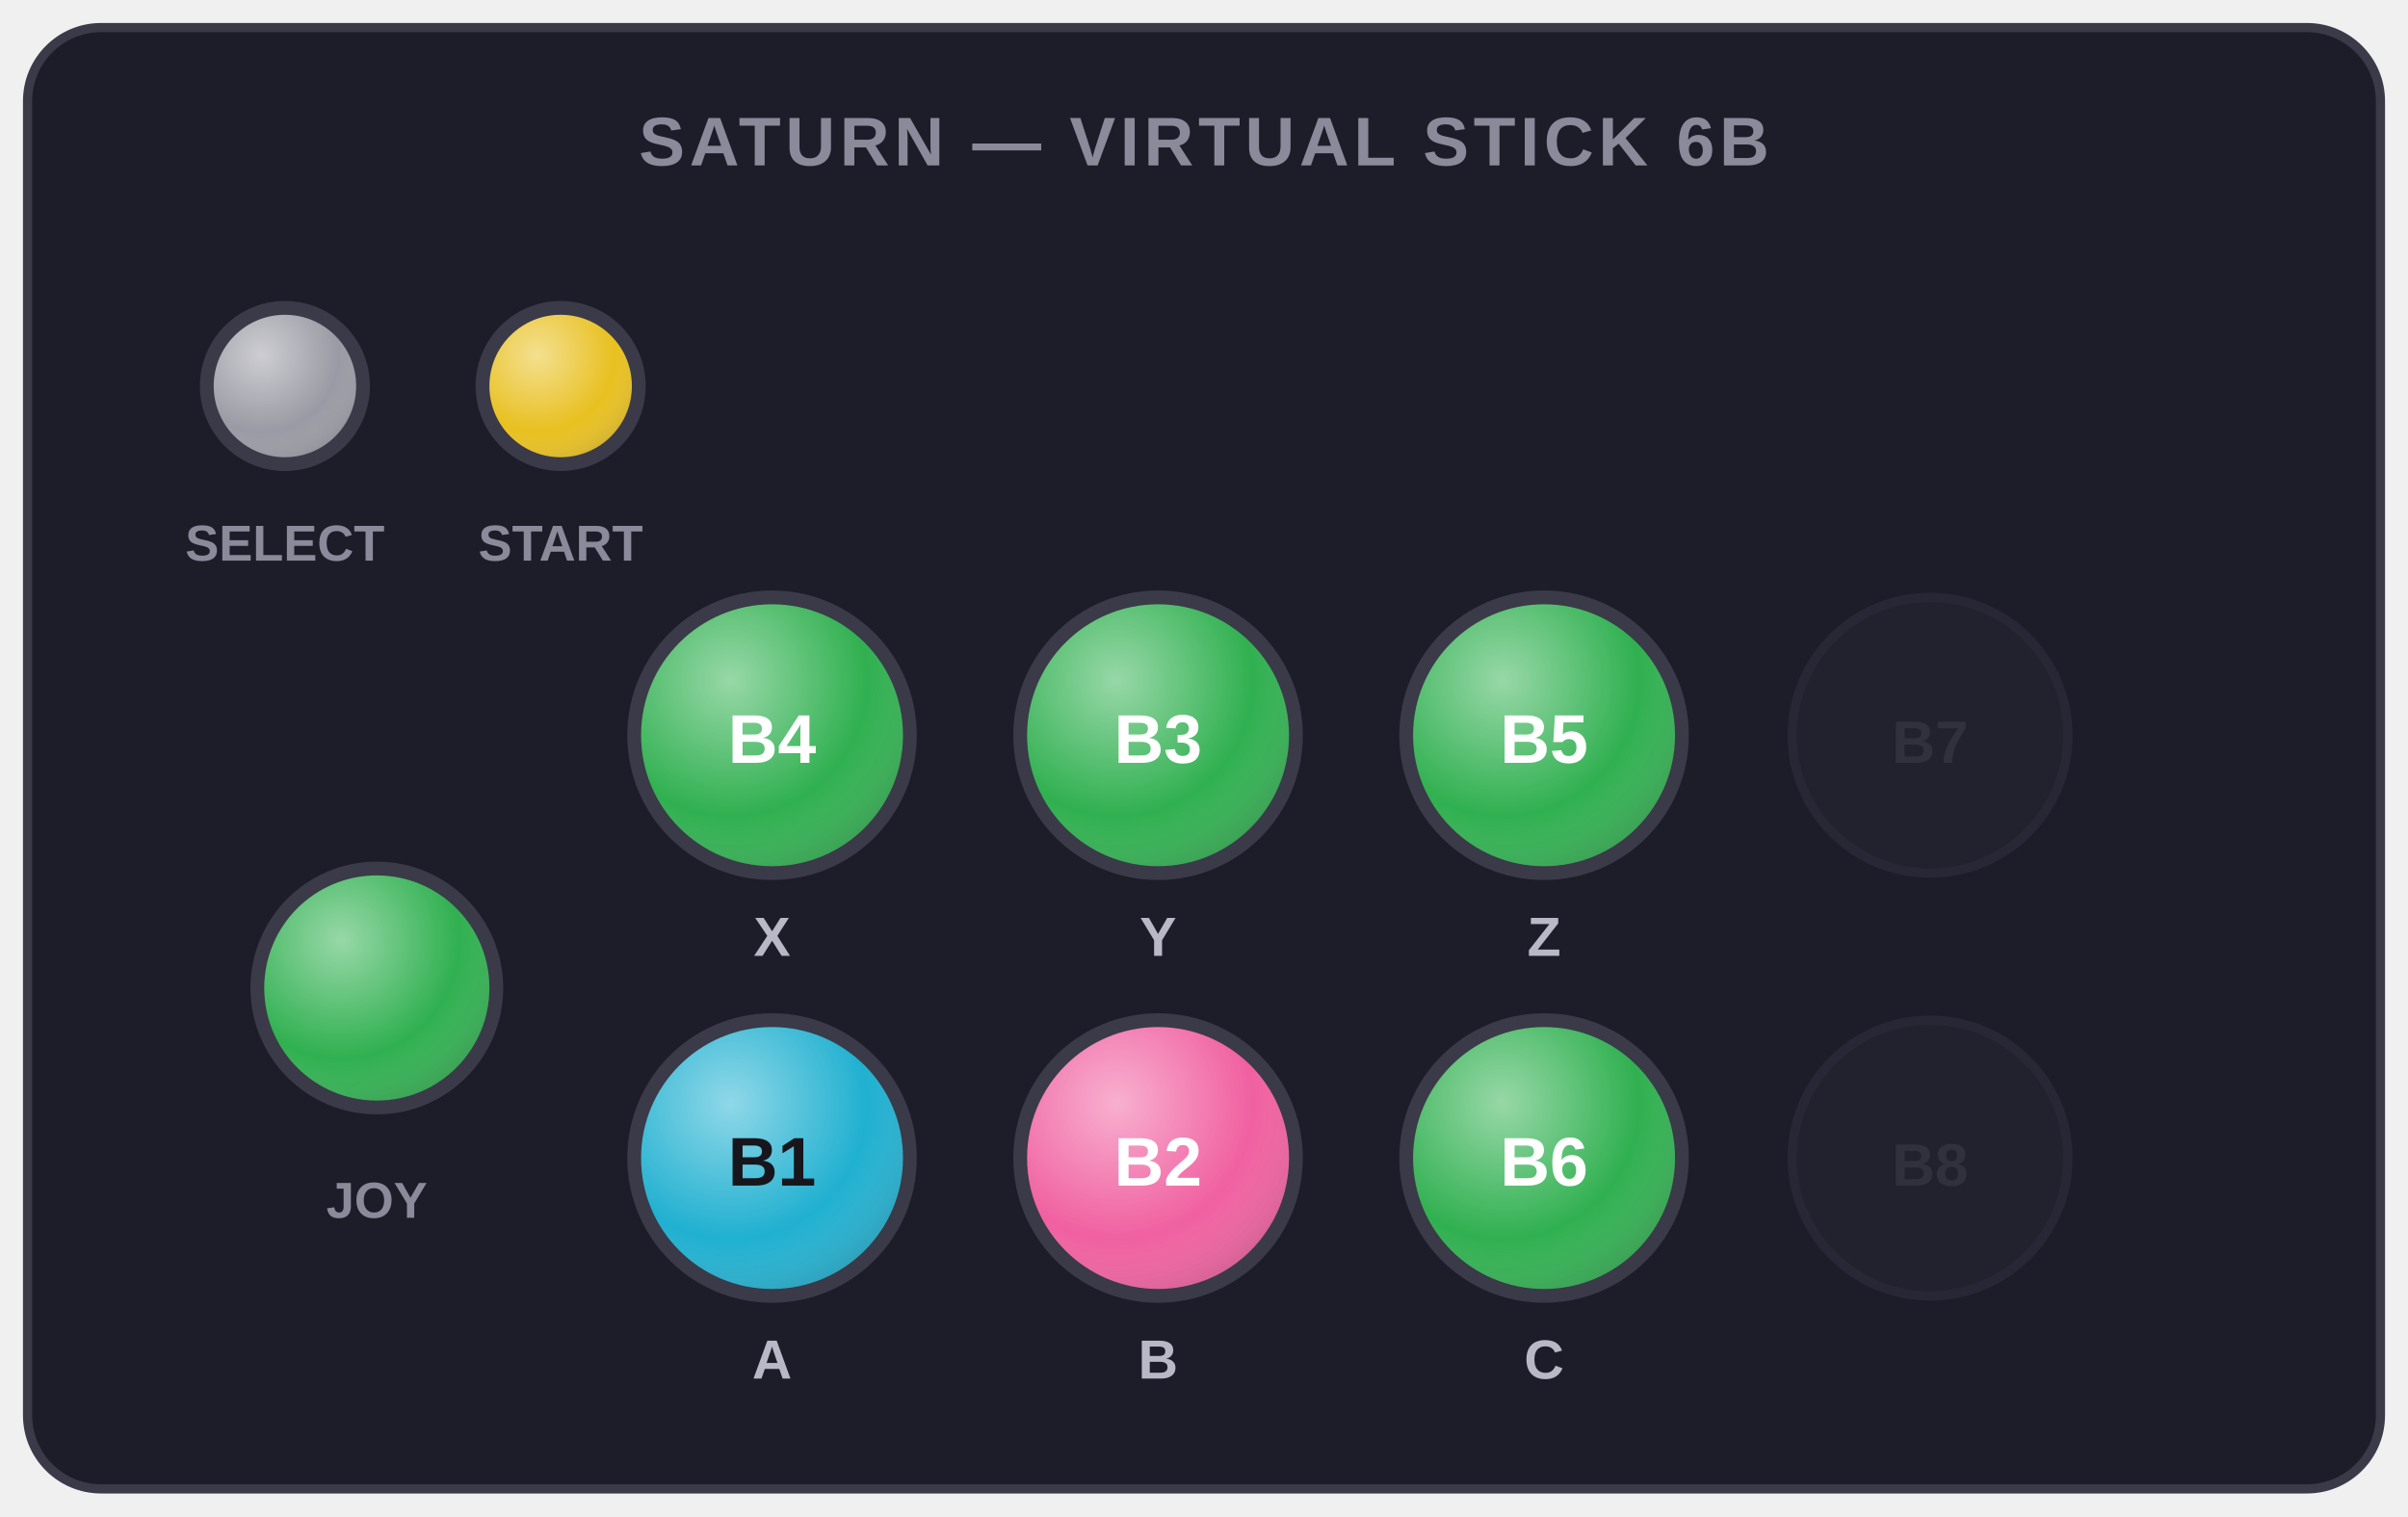
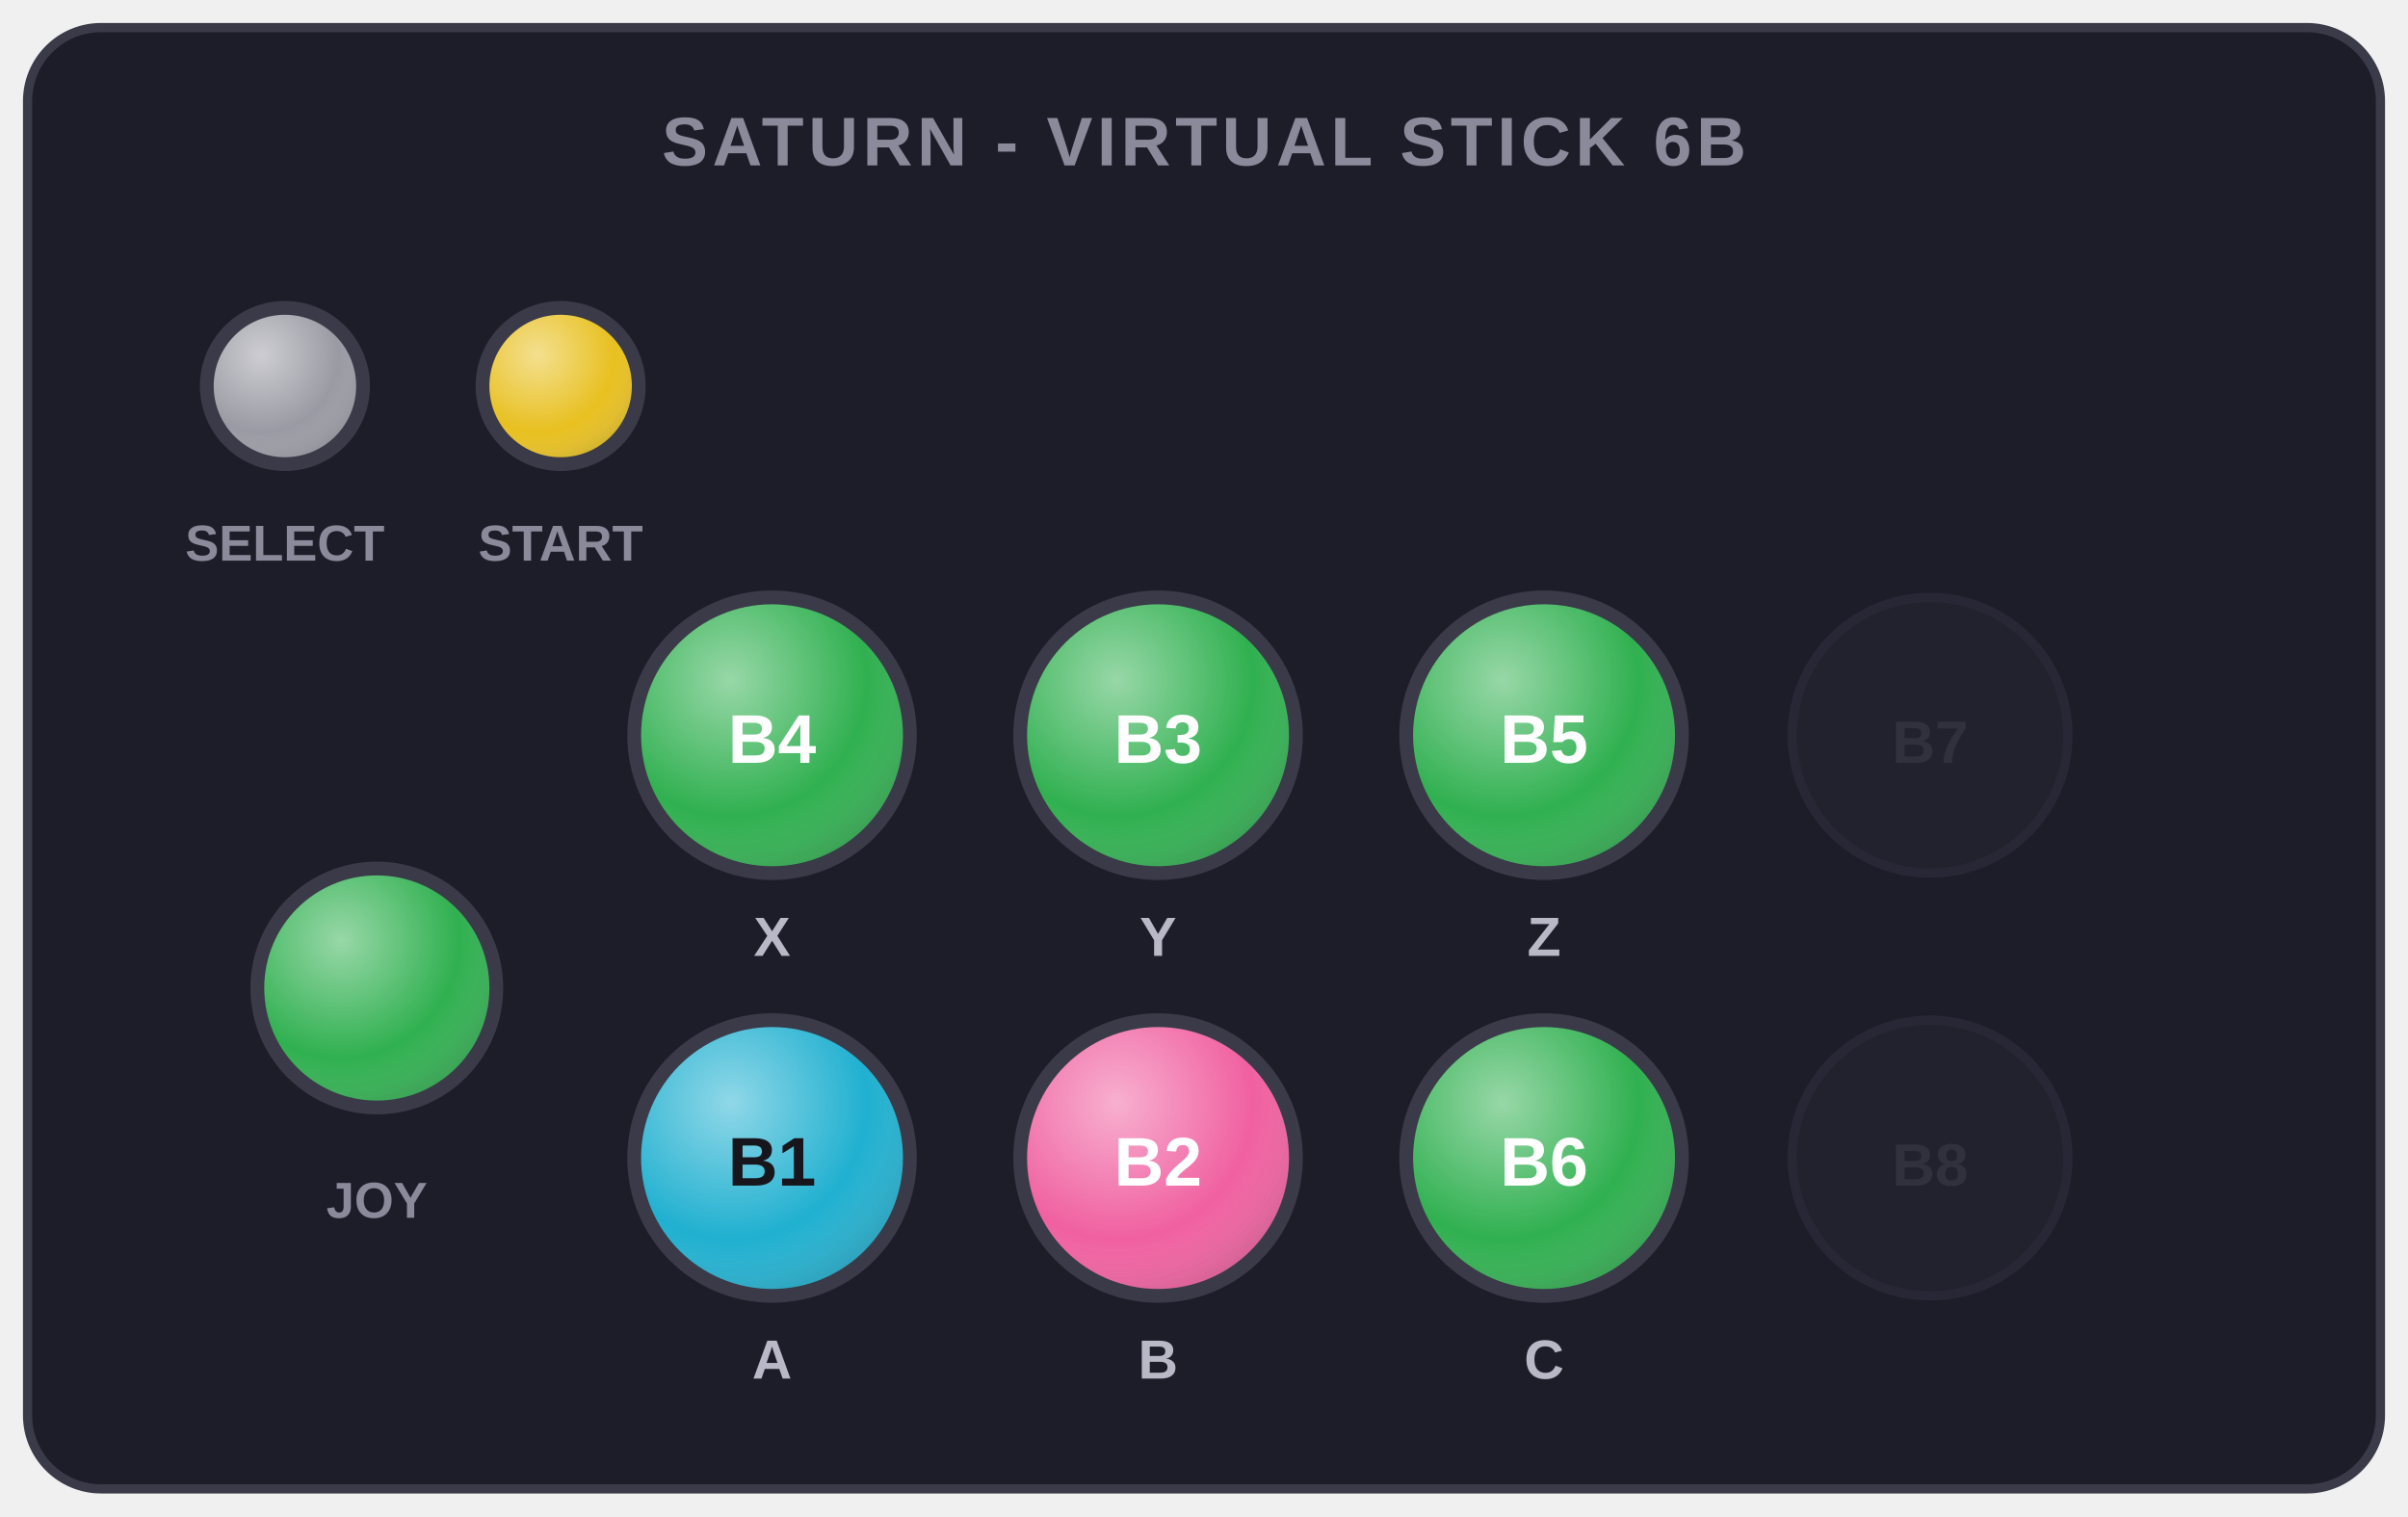
<svg xmlns="http://www.w3.org/2000/svg" viewBox="0 0 524 330" font-family="Segoe UI, Arial, sans-serif">
  <defs>
    <radialGradient id="dome" cx="0.35" cy="0.3" r="0.9">
      <stop offset="0" stop-color="#ffffff" stop-opacity="0.5" />
      <stop offset="0.55" stop-color="#ffffff" stop-opacity="0" />
      <stop offset="1" stop-color="#000000" stop-opacity="0.35" />
    </radialGradient>
  </defs>
  <rect x="6" y="6" width="512" height="318" rx="16" fill="#1d1d2a" stroke="#3a3a48" stroke-width="2" />
-   <text x="262" y="36" text-anchor="middle" fill="#8a8a9a" font-size="15" font-weight="bold" letter-spacing="1">SATURN — VIRTUAL STICK 6B</text>
+   <text x="262" y="36" text-anchor="middle" fill="#8a8a9a" font-size="15" font-weight="bold" letter-spacing="1">SATURN - VIRTUAL STICK 6B</text>
  <circle cx="62" cy="84" r="17" fill="#9a9aa4" />
  <circle cx="62" cy="84" r="17" fill="url(#dome)" />
  <circle cx="62" cy="84" r="17" fill="none" stroke="#3a3a48" stroke-width="3" />
  <text x="62" y="122" text-anchor="middle" fill="#8a8a9a" font-size="11" font-weight="bold">SELECT</text>
  <circle cx="122" cy="84" r="17" fill="#e8c020" />
  <circle cx="122" cy="84" r="17" fill="url(#dome)" />
  <circle cx="122" cy="84" r="17" fill="none" stroke="#3a3a48" stroke-width="3" />
  <text x="122" y="122" text-anchor="middle" fill="#8a8a9a" font-size="11" font-weight="bold">START</text>
  <circle cx="82" cy="215" r="26" fill="#30b050" />
  <circle cx="82" cy="215" r="26" fill="url(#dome)" />
  <circle cx="82" cy="215" r="26" fill="none" stroke="#3a3a48" stroke-width="3" />
  <text x="82" y="265" text-anchor="middle" fill="#8a8a9a" font-size="11" font-weight="bold">JOY</text>
  <circle cx="168" cy="160" r="30" fill="#30b050" />
  <circle cx="168" cy="160" r="30" fill="url(#dome)" />
  <circle cx="168" cy="160" r="30" fill="none" stroke="#3a3a48" stroke-width="3" />
  <text x="168" y="166" text-anchor="middle" fill="#ffffff" font-size="15" font-weight="bold">B4</text>
  <text x="168" y="208" text-anchor="middle" fill="#b8b8c6" font-size="12" font-weight="bold">X</text>
  <circle cx="252" cy="160" r="30" fill="#30b050" />
  <circle cx="252" cy="160" r="30" fill="url(#dome)" />
  <circle cx="252" cy="160" r="30" fill="none" stroke="#3a3a48" stroke-width="3" />
  <text x="252" y="166" text-anchor="middle" fill="#ffffff" font-size="15" font-weight="bold">B3</text>
  <text x="252" y="208" text-anchor="middle" fill="#b8b8c6" font-size="12" font-weight="bold">Y</text>
  <circle cx="336" cy="160" r="30" fill="#30b050" />
  <circle cx="336" cy="160" r="30" fill="url(#dome)" />
  <circle cx="336" cy="160" r="30" fill="none" stroke="#3a3a48" stroke-width="3" />
  <text x="336" y="166" text-anchor="middle" fill="#ffffff" font-size="15" font-weight="bold">B5</text>
  <text x="336" y="208" text-anchor="middle" fill="#b8b8c6" font-size="12" font-weight="bold">Z</text>
  <g opacity="0.18">
    <circle cx="420" cy="160" r="30" fill="#3a3a48" />
    <circle cx="420" cy="160" r="30" fill="none" stroke="#55556a" stroke-width="2" />
    <text x="420" y="166" text-anchor="middle" fill="#8a8a9a" font-size="13" font-weight="bold">B7</text>
  </g>
  <circle cx="168" cy="252" r="30" fill="#20b0d0" />
  <circle cx="168" cy="252" r="30" fill="url(#dome)" />
  <circle cx="168" cy="252" r="30" fill="none" stroke="#3a3a48" stroke-width="3" />
  <text x="168" y="258" text-anchor="middle" fill="#16161c" font-size="15" font-weight="bold">B1</text>
  <text x="168" y="300" text-anchor="middle" fill="#b8b8c6" font-size="12" font-weight="bold">A</text>
  <circle cx="252" cy="252" r="30" fill="#f060a0" />
  <circle cx="252" cy="252" r="30" fill="url(#dome)" />
  <circle cx="252" cy="252" r="30" fill="none" stroke="#3a3a48" stroke-width="3" />
  <text x="252" y="258" text-anchor="middle" fill="#ffffff" font-size="15" font-weight="bold">B2</text>
  <text x="252" y="300" text-anchor="middle" fill="#b8b8c6" font-size="12" font-weight="bold">B</text>
  <circle cx="336" cy="252" r="30" fill="#30b050" />
  <circle cx="336" cy="252" r="30" fill="url(#dome)" />
  <circle cx="336" cy="252" r="30" fill="none" stroke="#3a3a48" stroke-width="3" />
  <text x="336" y="258" text-anchor="middle" fill="#ffffff" font-size="15" font-weight="bold">B6</text>
  <text x="336" y="300" text-anchor="middle" fill="#b8b8c6" font-size="12" font-weight="bold">C</text>
  <g opacity="0.18">
    <circle cx="420" cy="252" r="30" fill="#3a3a48" />
    <circle cx="420" cy="252" r="30" fill="none" stroke="#55556a" stroke-width="2" />
    <text x="420" y="258" text-anchor="middle" fill="#8a8a9a" font-size="13" font-weight="bold">B8</text>
  </g>
</svg>
